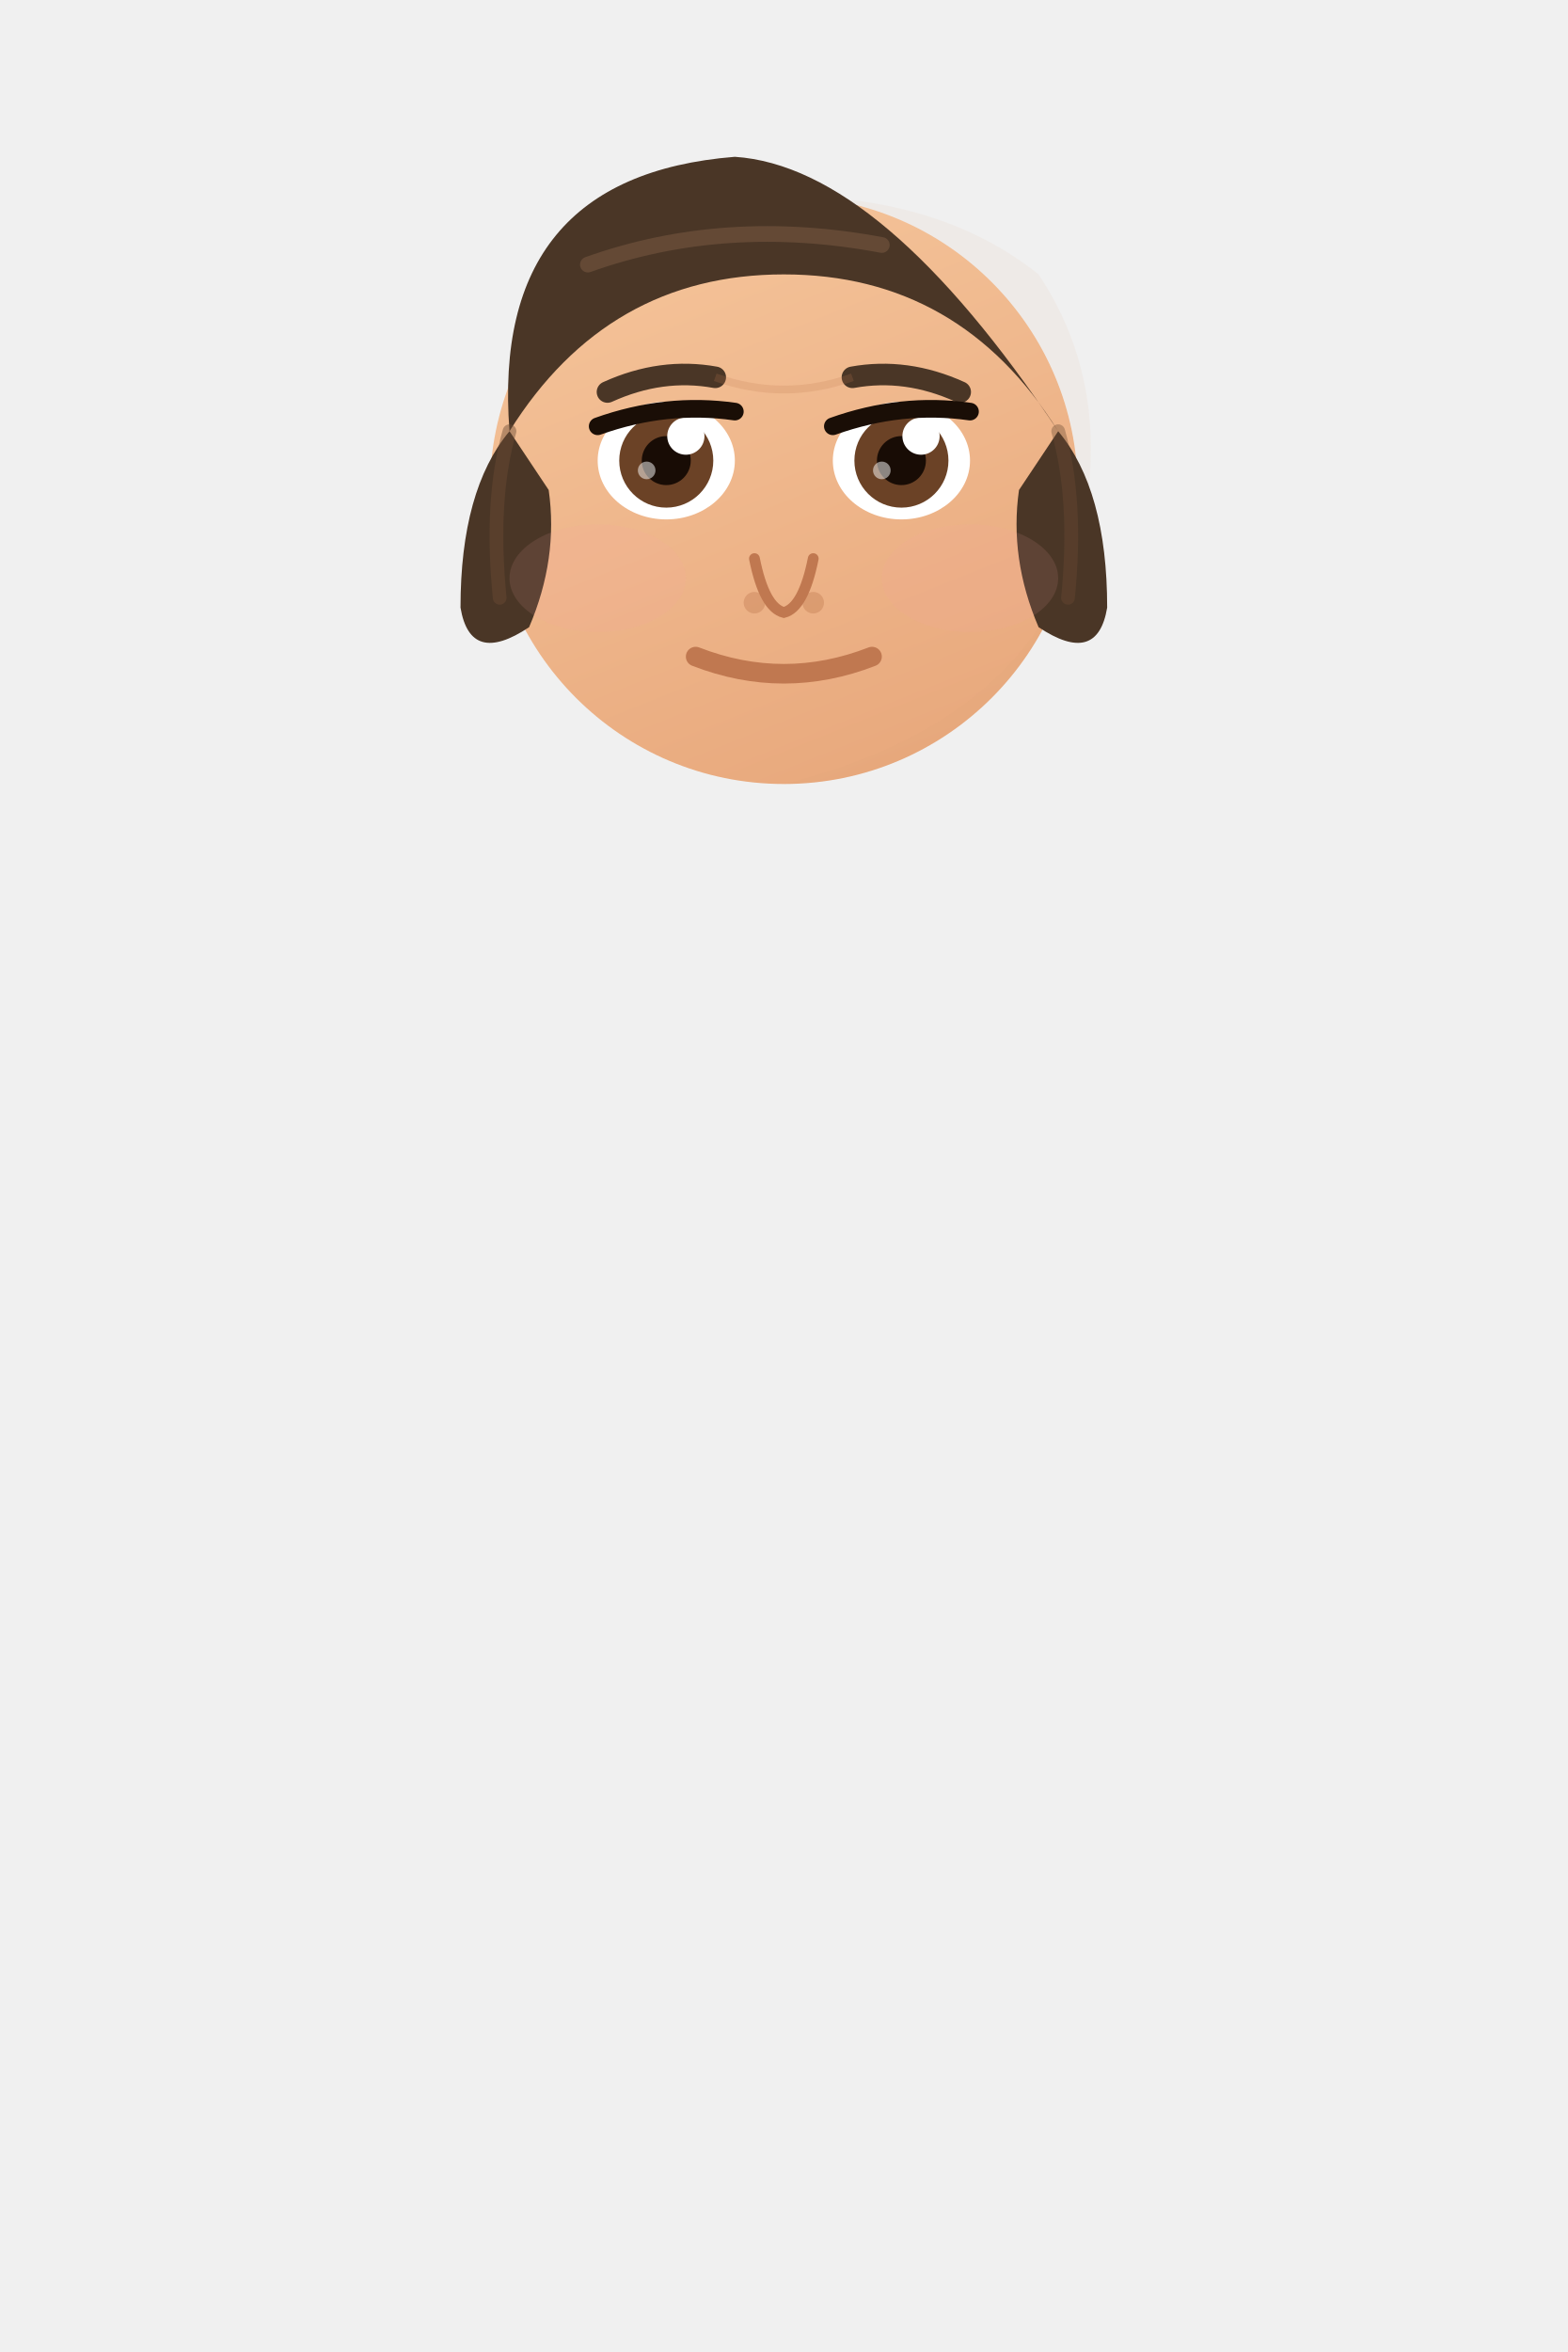
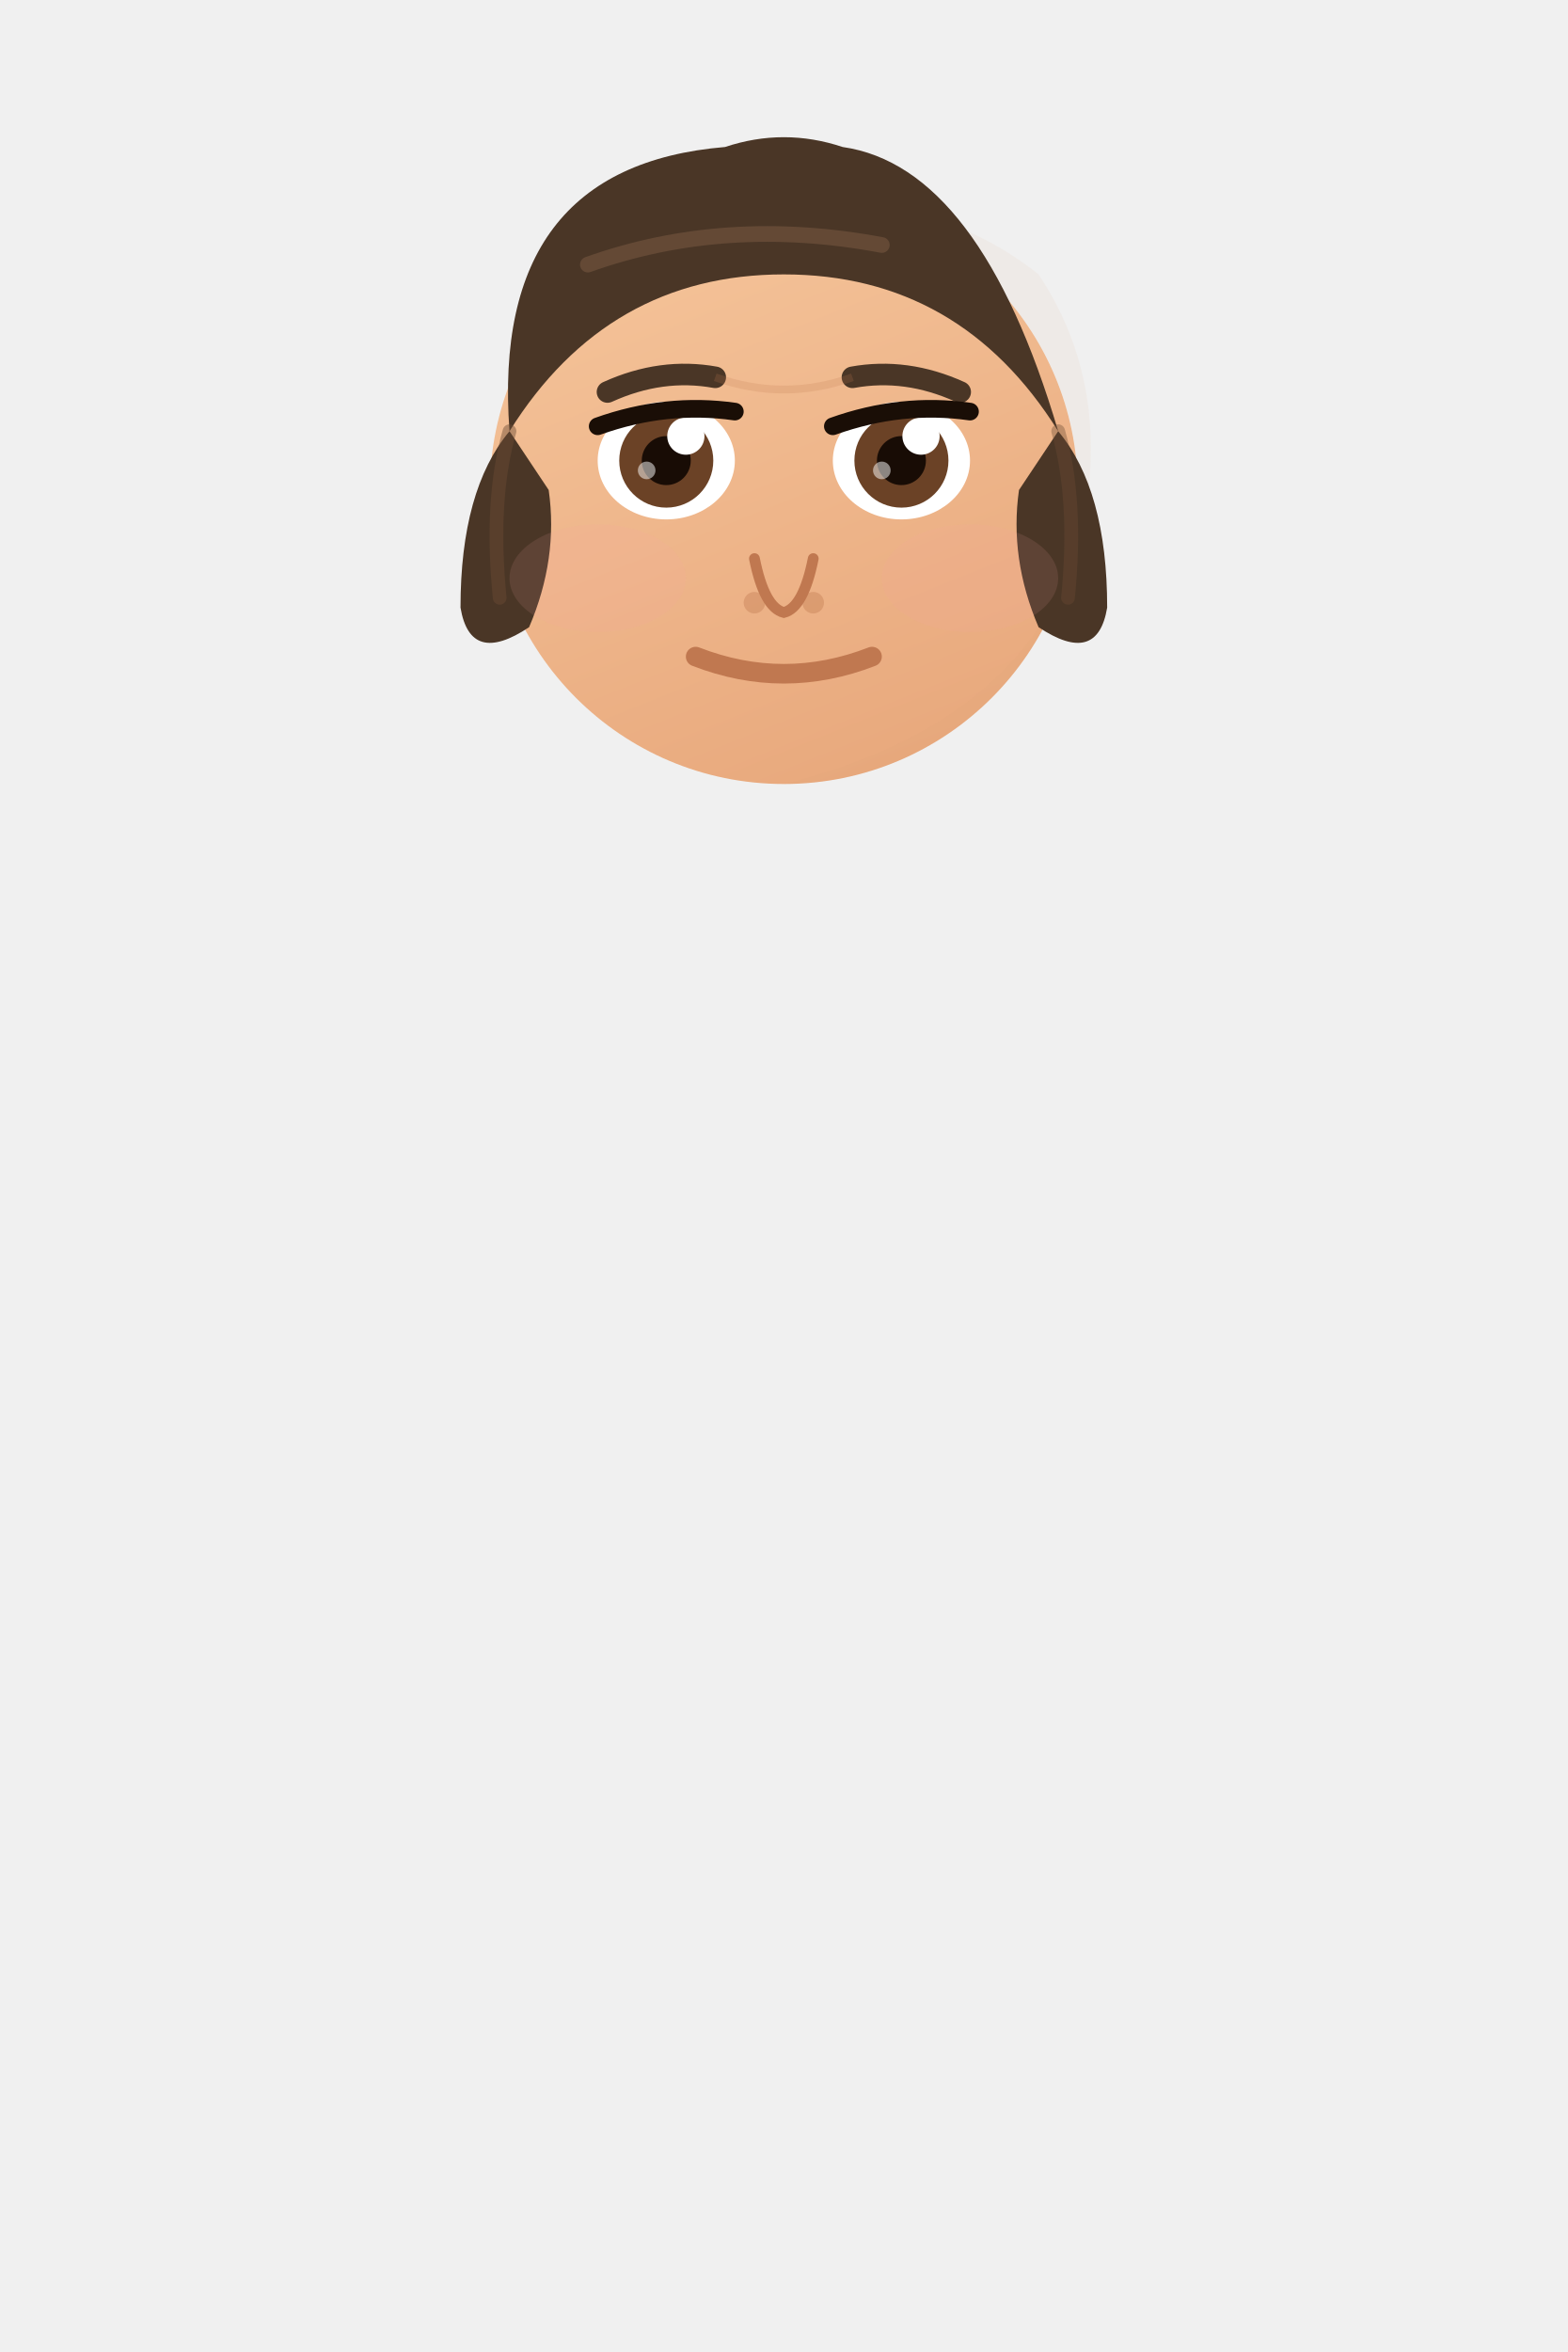
<svg xmlns="http://www.w3.org/2000/svg" viewBox="0 0 160 240">
  <defs>
    <linearGradient id="ex-sk" x1="0.3" y1="0" x2="0.7" y2="1">
      <stop offset="0%" stop-color="#F5C49A" />
      <stop offset="100%" stop-color="#E8A87C" />
    </linearGradient>
  </defs>
  <circle cx="80" cy="50" r="30" fill="url(#ex-sk)" />
  <path d="M 80 20 A 30 30 0 0 1 80 80 Q 104 74 110 56 Q 114 40 106 28 Q 96 20 80 20 Z" fill="#d4956a" opacity="0.07" />
  <path d="M 52 44 Q 47 50 47 62 Q 48 68 54 64 Q 57 57 56 50 Z" fill="#4a3626" />
  <path d="M 108 44 Q 113 50 113 62 Q 112 68 106 64 Q 103 57 104 50 Z" fill="#4a3626" />
-   <path d="M 52 44 Q 50 18 75 16 Q 90 17 108 44 Q 98 28 80 28 Q 62 28 52 44 Z" fill="#4a3626" />
+   <path d="M 52 44 Q 50 17 74 15 Q 80 13 86 15 Q 100 17 108 44 Q 98 28 80 28 Q 62 28 52 44 Z" fill="#4a3626" />
  <path d="M 60 27 Q 74 22 90 25" fill="none" stroke="#7d5c44" stroke-width="1.6" stroke-linecap="round" opacity="0.5" />
  <path d="M 52 44 Q 50 51 51 61" fill="none" stroke="#6b4a33" stroke-width="1.4" stroke-linecap="round" opacity="0.45" />
  <path d="M 108 44 Q 110 51 109 61" fill="none" stroke="#6b4a33" stroke-width="1.4" stroke-linecap="round" opacity="0.38" />
  <path d="M 62 40 Q 67.5 37.5 73 38.5" fill="none" stroke="#4a3626" stroke-width="2.2" stroke-linecap="round" />
  <path d="M 87 38.5 Q 92.5 37.5 98 40" fill="none" stroke="#4a3626" stroke-width="2.2" stroke-linecap="round" />
  <path d="M 73 38.5 Q 80 41 87 38.5" fill="none" stroke="#c07850" stroke-width="0.8" opacity="0.20" />
  <ellipse cx="68" cy="47" rx="7" ry="6" fill="white" />
  <ellipse cx="92" cy="47" rx="7" ry="6" fill="white" />
  <circle cx="68" cy="47" r="4.8" fill="#6B4226" />
  <circle cx="92" cy="47" r="4.8" fill="#6B4226" />
  <circle cx="68" cy="47" r="2.5" fill="#180c05" />
  <circle cx="92" cy="47" r="2.5" fill="#180c05" />
  <circle cx="70" cy="44.5" r="1.9" fill="white" />
  <circle cx="94" cy="44.5" r="1.9" fill="white" />
  <circle cx="66" cy="48" r="0.9" fill="white" opacity="0.5" />
  <circle cx="90" cy="48" r="0.9" fill="white" opacity="0.5" />
  <path d="M 61 43.5 Q 68 41 75 42" fill="none" stroke="#1a0e06" stroke-width="1.8" stroke-linecap="round" />
  <path d="M 85 43.5 Q 92 41 99 42" fill="none" stroke="#1a0e06" stroke-width="1.8" stroke-linecap="round" />
  <path d="M 77 57 Q 78 62 80 62.5 Q 82 62 83 57" fill="none" stroke="#c07850" stroke-width="1.1" stroke-linecap="round" />
  <circle cx="77" cy="61.5" r="1.1" fill="#c07850" opacity="0.38" />
  <circle cx="83" cy="61.5" r="1.1" fill="#c07850" opacity="0.38" />
  <path d="M 71 67 Q 80 70.5 89 67" stroke="#c07850" stroke-width="2" fill="none" stroke-linecap="round" />
  <ellipse cx="61" cy="59" rx="9" ry="5.5" fill="#F4A0A0" opacity="0.12" />
  <ellipse cx="99" cy="59" rx="9" ry="5.5" fill="#F4A0A0" opacity="0.12" />
</svg>
